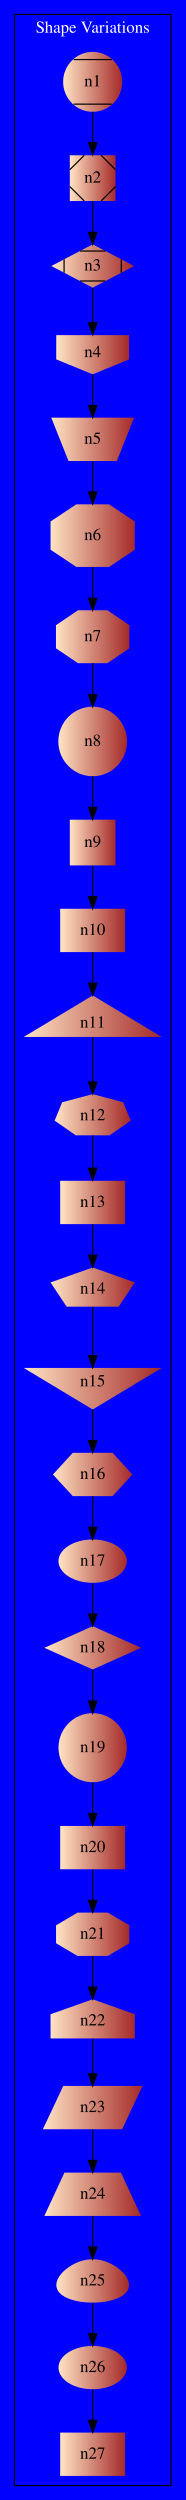
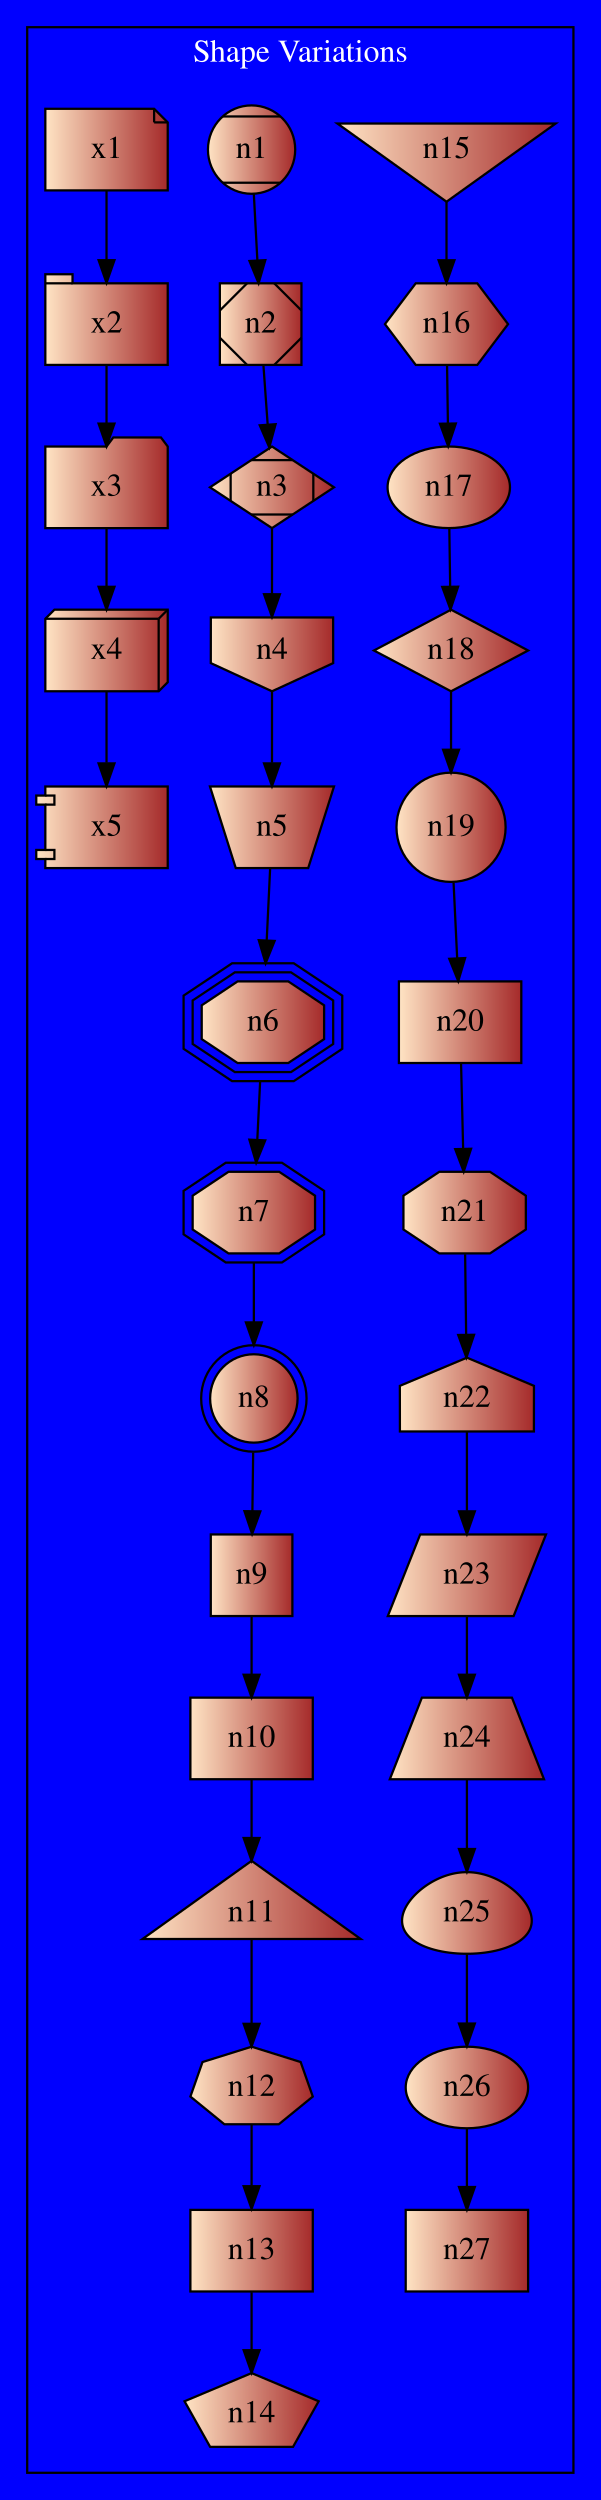
- <svg xmlns="http://www.w3.org/2000/svg" width="154pt" height="2077pt" viewBox="0.00 0.00 154.00 2077.00">
-   <g id="graph1" class="graph" transform="scale(1 1) rotate(0) translate(4 2073)">
-     <polygon fill="blue" stroke="blue" points="-4,5 -4,-2073 151,-2073 151,5 -4,5" />
+ <svg xmlns="http://www.w3.org/2000/svg" width="265pt" height="1103pt" viewBox="0.00 0.00 265.00 1103.00">
+   <g id="graph1" class="graph" transform="scale(1 1) rotate(0) translate(4 1099)">
+     <polygon fill="blue" stroke="blue" points="-4,5 -4,-1099 262,-1099 262,5 -4,5" />
    <g id="graph2" class="cluster">
-       <polygon fill="blue" stroke="black" points="8,-8 8,-2061 138,-2061 138,-8 8,-8" />
-       <text text-anchor="middle" x="73" y="-2045.8" font-family="Times,serif" font-size="14.00" fill="white">Shape Variations</text>
+       <polygon fill="blue" stroke="black" points="8,-8 8,-1087 249,-1087 249,-8 8,-8" />
+       <text text-anchor="middle" x="128.5" y="-1071.8" font-family="Times,serif" font-size="14.00" fill="white">Shape Variations</text>
    </g>
    <g id="node2" class="node">
      <defs>
-         <linearGradient id="l_0" gradientUnits="userSpaceOnUse" x1="46" y1="-34" x2="100" y2="-34">
-           <stop offset="0" style="stop-color:bisque;stop-opacity:1.;" />
-           <stop offset="1" style="stop-color:brown;stop-opacity:1.;" />
-         </linearGradient>
-       </defs>
-       <polygon fill="url(#l_0)" points="100,-52 46,-52 46,-16 100,-16 100,-52" />
-       <text text-anchor="middle" x="73" y="-30.3" font-family="Times,serif" font-size="14.00">n27  </text>
+         <linearGradient id="l_0" gradientUnits="userSpaceOnUse" x1="175" y1="-106" x2="229" y2="-106">
+           <stop offset="0" style="stop-color:bisque;stop-opacity:1.;" />
+           <stop offset="1" style="stop-color:brown;stop-opacity:1.;" />
+         </linearGradient>
+       </defs>
+       <polygon fill="url(#l_0)" stroke="black" points="229,-124 175,-124 175,-88 229,-88 229,-124" />
+       <text text-anchor="middle" x="202" y="-102.3" font-family="Times,serif" font-size="14.00">n27</text>
    </g>
    <g id="node3" class="node">
      <defs>
-         <linearGradient id="l_1" gradientUnits="userSpaceOnUse" x1="44.605" y1="-106" x2="101.396" y2="-106">
-           <stop offset="0" style="stop-color:bisque;stop-opacity:1.;" />
-           <stop offset="1" style="stop-color:brown;stop-opacity:1.;" />
-         </linearGradient>
-       </defs>
-       <ellipse fill="url(#l_1)" cx="73" cy="-106" rx="28.395" ry="18" />
-       <text text-anchor="middle" x="73" y="-102.3" font-family="Times,serif" font-size="14.00">n26  </text>
+         <linearGradient id="l_1" gradientUnits="userSpaceOnUse" x1="175" y1="-178" x2="229" y2="-178">
+           <stop offset="0" style="stop-color:bisque;stop-opacity:1.;" />
+           <stop offset="1" style="stop-color:brown;stop-opacity:1.;" />
+         </linearGradient>
+       </defs>
+       <ellipse fill="url(#l_1)" stroke="black" cx="202" cy="-178" rx="27" ry="18" />
+       <text text-anchor="middle" x="202" y="-174.3" font-family="Times,serif" font-size="14.00">n26</text>
    </g>
    <g id="edge28" class="edge">
-       <path fill="none" stroke="black" d="M73,-87.697C73,-79.983 73,-70.713 73,-62.112" />
-       <polygon fill="black" stroke="black" points="76.5,-62.104 73,-52.104 69.5,-62.104 76.5,-62.104" />
+       <path fill="none" stroke="black" d="M202,-159.697C202,-151.983 202,-142.712 202,-134.112" />
+       <polygon fill="black" stroke="black" points="205.5,-134.104 202,-124.104 198.5,-134.104 205.5,-134.104" />
    </g>
    <g id="node4" class="node">
      <defs>
-         <linearGradient id="l_2" gradientUnits="userSpaceOnUse" x1="42.818" y1="-178" x2="103.182" y2="-178">
-           <stop offset="0" style="stop-color:bisque;stop-opacity:1.;" />
-           <stop offset="1" style="stop-color:brown;stop-opacity:1.;" />
-         </linearGradient>
-       </defs>
-       <polygon fill="url(#l_2)" points="75.793,-160.049 77.642,-160.148 79.472,-160.295 81.276,-160.491 83.045,-160.735 84.774,-161.027 86.454,-161.364 88.081,-161.748 89.647,-162.176 91.146,-162.647 92.574,-163.161 93.925,-163.715 95.195,-164.308 96.379,-164.939 97.475,-165.605 98.479,-166.306 99.389,-167.039 100.202,-167.801 100.918,-168.592 101.536,-169.408 102.054,-170.248 102.474,-171.109 102.795,-171.989 103.019,-172.886 103.148,-173.797 103.182,-174.719 103.125,-175.65 102.979,-176.587 102.747,-177.529 102.432,-178.471 102.038,-179.413 101.568,-180.35 101.026,-181.281 100.416,-182.203 99.743,-183.114 99.009,-184.011 98.219,-184.891 97.379,-185.752 96.49,-186.592 95.558,-187.408 94.586,-188.199 93.577,-188.961 92.537,-189.694 91.467,-190.395 90.371,-191.061 89.252,-191.692 88.114,-192.285 86.957,-192.839 85.786,-193.353 84.601,-193.824 83.405,-194.252 82.2,-194.636 80.987,-194.973 79.768,-195.265 78.544,-195.509 77.316,-195.705 76.085,-195.852 74.852,-195.951 73.617,-196 72.383,-196 71.148,-195.951 69.915,-195.852 68.684,-195.705 67.456,-195.509 66.232,-195.265 65.013,-194.973 63.8,-194.636 62.595,-194.252 61.399,-193.824 60.214,-193.353 59.043,-192.839 57.886,-192.285 56.748,-191.692 55.629,-191.061 54.533,-190.395 53.463,-189.694 52.423,-188.961 51.414,-188.199 50.442,-187.408 49.51,-186.592 48.621,-185.752 47.781,-184.891 46.991,-184.011 46.258,-183.114 45.584,-182.203 44.974,-181.281 44.432,-180.35 43.962,-179.413 43.568,-178.471 43.253,-177.529 43.021,-176.587 42.875,-175.65 42.818,-174.719 42.852,-173.797 42.981,-172.886 43.205,-171.989 43.526,-171.109 43.946,-170.248 44.464,-169.408 45.082,-168.592 45.798,-167.801 46.611,-167.039 47.521,-166.306 48.525,-165.605 49.621,-164.939 50.805,-164.308 52.075,-163.715 53.426,-163.161 54.854,-162.647 56.353,-162.176 57.919,-161.748 59.546,-161.364 61.226,-161.027 62.955,-160.735 64.724,-160.491 66.528,-160.295 68.358,-160.148 70.207,-160.049 72.068,-160 73.932,-160 75.793,-160.049" />
-       <text text-anchor="middle" x="73" y="-174.3" font-family="Times,serif" font-size="14.00">n25  </text>
+         <linearGradient id="l_2" gradientUnits="userSpaceOnUse" x1="173.386" y1="-255" x2="230.614" y2="-255">
+           <stop offset="0" style="stop-color:bisque;stop-opacity:1.;" />
+           <stop offset="1" style="stop-color:brown;stop-opacity:1.;" />
+         </linearGradient>
+       </defs>
+       <polygon fill="url(#l_2)" stroke="black" points="204.648,-237.049 206.401,-237.148 208.136,-237.295 209.846,-237.491 211.523,-237.735 213.162,-238.027 214.755,-238.364 216.297,-238.748 217.782,-239.176 219.203,-239.647 220.557,-240.161 221.838,-240.715 223.042,-241.308 224.165,-241.939 225.203,-242.605 226.155,-243.306 227.018,-244.039 227.789,-244.801 228.468,-245.592 229.053,-246.408 229.545,-247.248 229.942,-248.109 230.247,-248.989 230.46,-249.886 230.581,-250.797 230.614,-251.719 230.56,-252.65 230.422,-253.587 230.202,-254.529 229.903,-255.471 229.529,-256.413 229.084,-257.35 228.57,-258.281 227.992,-259.203 227.353,-260.114 226.658,-261.011 225.909,-261.891 225.112,-262.752 224.27,-263.592 223.386,-264.408 222.464,-265.199 221.508,-265.961 220.522,-266.694 219.507,-267.395 218.469,-268.061 217.408,-268.692 216.328,-269.285 215.232,-269.839 214.121,-270.353 212.998,-270.824 211.865,-271.252 210.722,-271.636 209.573,-271.973 208.417,-272.265 207.256,-272.509 206.092,-272.705 204.925,-272.852 203.756,-272.951 202.585,-273 201.415,-273 200.244,-272.951 199.075,-272.852 197.908,-272.705 196.744,-272.509 195.583,-272.265 194.427,-271.973 193.278,-271.636 192.135,-271.252 191.002,-270.824 189.879,-270.353 188.768,-269.839 187.672,-269.285 186.592,-268.692 185.531,-268.061 184.493,-267.395 183.478,-266.694 182.492,-265.961 181.536,-265.199 180.614,-264.408 179.73,-263.592 178.888,-262.752 178.091,-261.891 177.342,-261.011 176.647,-260.114 176.008,-259.203 175.43,-258.281 174.916,-257.35 174.471,-256.413 174.097,-255.471 173.798,-254.529 173.578,-253.587 173.44,-252.65 173.386,-251.719 173.419,-250.797 173.54,-249.886 173.753,-248.989 174.058,-248.109 174.455,-247.248 174.947,-246.408 175.532,-245.592 176.211,-244.801 176.982,-244.039 177.845,-243.306 178.797,-242.605 179.835,-241.939 180.958,-241.308 182.162,-240.715 183.443,-240.161 184.797,-239.647 186.218,-239.176 187.703,-238.748 189.245,-238.364 190.838,-238.027 192.477,-237.735 194.154,-237.491 195.864,-237.295 197.599,-237.148 199.352,-237.049 201.116,-237 202.884,-237 204.648,-237.049" />
+       <text text-anchor="middle" x="202" y="-251.3" font-family="Times,serif" font-size="14.00">n25</text>
    </g>
    <g id="edge27" class="edge">
-       <path fill="none" stroke="black" d="M73,-159.697C73,-151.983 73,-142.712 73,-134.112" />
-       <polygon fill="black" stroke="black" points="76.5,-134.104 73,-124.104 69.5,-134.104 76.5,-134.104" />
+       <path fill="none" stroke="black" d="M202,-236.981C202,-227.936 202,-216.597 202,-206.351" />
+       <polygon fill="black" stroke="black" points="205.5,-206.211 202,-196.211 198.5,-206.211 205.5,-206.211" />
    </g>
    <g id="node5" class="node">
      <defs>
-         <linearGradient id="l_3" gradientUnits="userSpaceOnUse" x1="32.835" y1="-250" x2="113.165" y2="-250">
-           <stop offset="0" style="stop-color:bisque;stop-opacity:1.;" />
-           <stop offset="1" style="stop-color:brown;stop-opacity:1.;" />
-         </linearGradient>
-       </defs>
-       <polygon fill="url(#l_3)" points="96.457,-268 49.543,-268 32.835,-232 113.165,-232 96.457,-268" />
-       <text text-anchor="middle" x="73" y="-246.3" font-family="Times,serif" font-size="14.00">n24  </text>
+         <linearGradient id="l_3" gradientUnits="userSpaceOnUse" x1="167.987" y1="-332" x2="236.013" y2="-332">
+           <stop offset="0" style="stop-color:bisque;stop-opacity:1.;" />
+           <stop offset="1" style="stop-color:brown;stop-opacity:1.;" />
+         </linearGradient>
+       </defs>
+       <polygon fill="url(#l_3)" stroke="black" points="221.864,-350 182.136,-350 167.987,-314 236.013,-314 221.864,-350" />
+       <text text-anchor="middle" x="202" y="-328.3" font-family="Times,serif" font-size="14.00">n24</text>
    </g>
    <g id="edge26" class="edge">
-       <path fill="none" stroke="black" d="M73,-231.697C73,-223.983 73,-214.712 73,-206.112" />
-       <polygon fill="black" stroke="black" points="76.5,-206.104 73,-196.104 69.5,-206.104 76.5,-206.104" />
+       <path fill="none" stroke="black" d="M202,-313.981C202,-304.936 202,-293.597 202,-283.351" />
+       <polygon fill="black" stroke="black" points="205.5,-283.211 202,-273.211 198.5,-283.211 205.5,-283.211" />
    </g>
    <g id="node6" class="node">
      <defs>
-         <linearGradient id="l_4" gradientUnits="userSpaceOnUse" x1="31.605" y1="-322" x2="114.395" y2="-322">
-           <stop offset="0" style="stop-color:bisque;stop-opacity:1.;" />
-           <stop offset="1" style="stop-color:brown;stop-opacity:1.;" />
-         </linearGradient>
-       </defs>
-       <polygon fill="url(#l_4)" points="114.395,-340 48.545,-340 31.605,-304 97.455,-304 114.395,-340" />
-       <text text-anchor="middle" x="73" y="-318.3" font-family="Times,serif" font-size="14.00">n23  </text>
+         <linearGradient id="l_4" gradientUnits="userSpaceOnUse" x1="167.109" y1="-404" x2="236.891" y2="-404">
+           <stop offset="0" style="stop-color:bisque;stop-opacity:1.;" />
+           <stop offset="1" style="stop-color:brown;stop-opacity:1.;" />
+         </linearGradient>
+       </defs>
+       <polygon fill="url(#l_4)" stroke="black" points="236.891,-422 181.387,-422 167.109,-386 222.613,-386 236.891,-422" />
+       <text text-anchor="middle" x="202" y="-400.3" font-family="Times,serif" font-size="14.00">n23</text>
    </g>
    <g id="edge25" class="edge">
-       <path fill="none" stroke="black" d="M73,-303.697C73,-295.983 73,-286.712 73,-278.112" />
-       <polygon fill="black" stroke="black" points="76.5,-278.104 73,-268.104 69.5,-278.104 76.5,-278.104" />
+       <path fill="none" stroke="black" d="M202,-385.697C202,-377.983 202,-368.712 202,-360.112" />
+       <polygon fill="black" stroke="black" points="205.5,-360.104 202,-350.104 198.5,-360.104 205.5,-360.104" />
    </g>
    <g id="node7" class="node">
      <defs>
-         <linearGradient id="l_5" gradientUnits="userSpaceOnUse" x1="37.976" y1="-395.719" x2="108.024" y2="-395.719">
-           <stop offset="0" style="stop-color:bisque;stop-opacity:1.;" />
-           <stop offset="1" style="stop-color:brown;stop-opacity:1.;" />
-         </linearGradient>
-       </defs>
-       <polygon fill="url(#l_5)" points="108.024,-399.562 73,-412 37.976,-399.562 38.009,-379.438 107.991,-379.438 108.024,-399.562" />
-       <text text-anchor="middle" x="73" y="-390.3" font-family="Times,serif" font-size="14.00">n22  </text>
+         <linearGradient id="l_5" gradientUnits="userSpaceOnUse" x1="172.414" y1="-483.719" x2="231.586" y2="-483.719">
+           <stop offset="0" style="stop-color:bisque;stop-opacity:1.;" />
+           <stop offset="1" style="stop-color:brown;stop-opacity:1.;" />
+         </linearGradient>
+       </defs>
+       <polygon fill="url(#l_5)" stroke="black" points="231.586,-487.562 202,-500 172.414,-487.562 172.441,-467.438 231.559,-467.438 231.586,-487.562" />
+       <text text-anchor="middle" x="202" y="-478.3" font-family="Times,serif" font-size="14.00">n22</text>
    </g>
    <g id="edge24" class="edge">
-       <path fill="none" stroke="black" d="M73,-379.17C73,-370.919 73,-360.153 73,-350.256" />
-       <polygon fill="black" stroke="black" points="76.5,-350.019 73,-340.019 69.5,-350.019 76.5,-350.019" />
+       <path fill="none" stroke="black" d="M202,-467.413C202,-457.737 202,-444.399 202,-432.536" />
+       <polygon fill="black" stroke="black" points="205.5,-432.204 202,-422.204 198.5,-432.204 205.5,-432.204" />
    </g>
    <g id="node8" class="node">
      <defs>
-         <linearGradient id="l_6" gradientUnits="userSpaceOnUse" x1="42.569" y1="-466" x2="103.431" y2="-466">
-           <stop offset="0" style="stop-color:bisque;stop-opacity:1.;" />
-           <stop offset="1" style="stop-color:brown;stop-opacity:1.;" />
-         </linearGradient>
-       </defs>
-       <polygon fill="url(#l_6)" points="103.431,-458.544 103.431,-473.456 85.605,-484 60.395,-484 42.569,-473.456 42.569,-458.544 60.395,-448 85.605,-448 103.431,-458.544" />
-       <text text-anchor="middle" x="73" y="-462.3" font-family="Times,serif" font-size="14.00">n21  </text>
+         <linearGradient id="l_6" gradientUnits="userSpaceOnUse" x1="174" y1="-564" x2="228" y2="-564">
+           <stop offset="0" style="stop-color:bisque;stop-opacity:1.;" />
+           <stop offset="1" style="stop-color:brown;stop-opacity:1.;" />
+         </linearGradient>
+       </defs>
+       <polygon fill="url(#l_6)" stroke="black" points="228,-556.544 228,-571.456 212.184,-582 189.816,-582 174,-571.456 174,-556.544 189.816,-546 212.184,-546 228,-556.544" />
+       <text text-anchor="middle" x="201" y="-560.3" font-family="Times,serif" font-size="14.00">n21</text>
    </g>
    <g id="edge23" class="edge">
-       <path fill="none" stroke="black" d="M73,-447.697C73,-439.983 73,-430.712 73,-422.112" />
-       <polygon fill="black" stroke="black" points="76.5,-422.104 73,-412.104 69.5,-422.104 76.5,-422.104" />
+       <path fill="none" stroke="black" d="M201.217,-545.641C201.346,-535.297 201.513,-521.941 201.66,-510.221" />
+       <polygon fill="black" stroke="black" points="205.162,-510.093 201.787,-500.05 198.162,-510.006 205.162,-510.093" />
    </g>
    <g id="node9" class="node">
      <defs>
-         <linearGradient id="l_7" gradientUnits="userSpaceOnUse" x1="46" y1="-538" x2="100" y2="-538">
-           <stop offset="0" style="stop-color:bisque;stop-opacity:1.;" />
-           <stop offset="1" style="stop-color:brown;stop-opacity:1.;" />
-         </linearGradient>
-       </defs>
-       <polygon fill="url(#l_7)" points="100,-556 46,-556 46,-520 100,-520 100,-556" />
-       <text text-anchor="middle" x="73" y="-534.3" font-family="Times,serif" font-size="14.00">n20  </text>
+         <linearGradient id="l_7" gradientUnits="userSpaceOnUse" x1="172" y1="-648" x2="226" y2="-648">
+           <stop offset="0" style="stop-color:bisque;stop-opacity:1.;" />
+           <stop offset="1" style="stop-color:brown;stop-opacity:1.;" />
+         </linearGradient>
+       </defs>
+       <polygon fill="url(#l_7)" stroke="black" points="226,-666 172,-666 172,-630 226,-630 226,-666" />
+       <text text-anchor="middle" x="199" y="-644.3" font-family="Times,serif" font-size="14.00">n20</text>
    </g>
    <g id="edge22" class="edge">
-       <path fill="none" stroke="black" d="M73,-519.697C73,-511.983 73,-502.712 73,-494.112" />
-       <polygon fill="black" stroke="black" points="76.5,-494.104 73,-484.104 69.5,-494.104 76.5,-494.104" />
+       <path fill="none" stroke="black" d="M199.424,-629.61C199.688,-618.774 200.034,-604.601 200.334,-592.291" />
+       <polygon fill="black" stroke="black" points="203.838,-592.166 200.583,-582.084 196.84,-591.995 203.838,-592.166" />
    </g>
    <g id="node10" class="node">
      <defs>
-         <linearGradient id="l_8" gradientUnits="userSpaceOnUse" x1="44.605" y1="-621" x2="101.396" y2="-621">
-           <stop offset="0" style="stop-color:bisque;stop-opacity:1.;" />
-           <stop offset="1" style="stop-color:brown;stop-opacity:1.;" />
-         </linearGradient>
-       </defs>
-       <ellipse fill="url(#l_8)" cx="73" cy="-621" rx="28.395" ry="28.695" />
-       <text text-anchor="middle" x="73" y="-617.3" font-family="Times,serif" font-size="14.00">n19  </text>
+         <linearGradient id="l_8" gradientUnits="userSpaceOnUse" x1="170.928" y1="-734" x2="219.072" y2="-734">
+           <stop offset="0" style="stop-color:bisque;stop-opacity:1.;" />
+           <stop offset="1" style="stop-color:brown;stop-opacity:1.;" />
+         </linearGradient>
+       </defs>
+       <ellipse fill="url(#l_8)" stroke="black" cx="195" cy="-734" rx="24.072" ry="24.096" />
+       <text text-anchor="middle" x="195" y="-730.3" font-family="Times,serif" font-size="14.00">n19</text>
    </g>
    <g id="edge21" class="edge">
-       <path fill="none" stroke="black" d="M73,-592.124C73,-583.851 73,-574.797 73,-566.546" />
-       <polygon fill="black" stroke="black" points="76.5,-566.293 73,-556.293 69.5,-566.293 76.5,-566.293" />
+       <path fill="none" stroke="black" d="M196.114,-709.601C196.607,-699.261 197.189,-687.036 197.701,-676.284" />
+       <polygon fill="black" stroke="black" points="201.204,-676.303 198.183,-666.147 194.212,-675.97 201.204,-676.303" />
    </g>
    <g id="node11" class="node">
      <defs>
-         <linearGradient id="l_9" gradientUnits="userSpaceOnUse" x1="32.835" y1="-704" x2="113.165" y2="-704">
-           <stop offset="0" style="stop-color:bisque;stop-opacity:1.;" />
-           <stop offset="1" style="stop-color:brown;stop-opacity:1.;" />
-         </linearGradient>
-       </defs>
-       <polygon fill="url(#l_9)" points="73,-722 32.835,-704 73,-686 113.165,-704 73,-722" />
-       <text text-anchor="middle" x="73" y="-700.3" font-family="Times,serif" font-size="14.00">n18  </text>
+         <linearGradient id="l_9" gradientUnits="userSpaceOnUse" x1="160.987" y1="-812" x2="229.013" y2="-812">
+           <stop offset="0" style="stop-color:bisque;stop-opacity:1.;" />
+           <stop offset="1" style="stop-color:brown;stop-opacity:1.;" />
+         </linearGradient>
+       </defs>
+       <polygon fill="url(#l_9)" stroke="black" points="195,-830 160.987,-812 195,-794 229.013,-812 195,-830" />
+       <text text-anchor="middle" x="195" y="-808.3" font-family="Times,serif" font-size="14.00">n18</text>
    </g>
    <g id="edge20" class="edge">
-       <path fill="none" stroke="black" d="M73,-685.822C73,-678.197 73,-668.898 73,-659.783" />
-       <polygon fill="black" stroke="black" points="76.5,-659.67 73,-649.67 69.5,-659.67 76.5,-659.67" />
+       <path fill="none" stroke="black" d="M195,-793.754C195,-786.2 195,-777.066 195,-768.276" />
+       <polygon fill="black" stroke="black" points="198.5,-768.228 195,-758.228 191.5,-768.228 198.5,-768.228" />
    </g>
    <g id="node12" class="node">
      <defs>
-         <linearGradient id="l_10" gradientUnits="userSpaceOnUse" x1="44.605" y1="-776" x2="101.396" y2="-776">
-           <stop offset="0" style="stop-color:bisque;stop-opacity:1.;" />
-           <stop offset="1" style="stop-color:brown;stop-opacity:1.;" />
-         </linearGradient>
-       </defs>
-       <ellipse fill="url(#l_10)" cx="73" cy="-776" rx="28.395" ry="18" />
-       <text text-anchor="middle" x="73" y="-772.3" font-family="Times,serif" font-size="14.00">n17  </text>
+         <linearGradient id="l_10" gradientUnits="userSpaceOnUse" x1="167" y1="-884" x2="221" y2="-884">
+           <stop offset="0" style="stop-color:bisque;stop-opacity:1.;" />
+           <stop offset="1" style="stop-color:brown;stop-opacity:1.;" />
+         </linearGradient>
+       </defs>
+       <ellipse fill="url(#l_10)" stroke="black" cx="194" cy="-884" rx="27" ry="18" />
+       <text text-anchor="middle" x="194" y="-880.3" font-family="Times,serif" font-size="14.00">n17</text>
    </g>
    <g id="edge19" class="edge">
-       <path fill="none" stroke="black" d="M73,-757.697C73,-749.983 73,-740.712 73,-732.112" />
-       <polygon fill="black" stroke="black" points="76.5,-732.104 73,-722.104 69.5,-732.104 76.5,-732.104" />
+       <path fill="none" stroke="black" d="M194.247,-865.697C194.357,-857.983 194.49,-848.712 194.613,-840.112" />
+       <polygon fill="black" stroke="black" points="198.112,-840.153 194.756,-830.104 191.113,-840.053 198.112,-840.153" />
    </g>
    <g id="node13" class="node">
      <defs>
-         <linearGradient id="l_11" gradientUnits="userSpaceOnUse" x1="39.968" y1="-848" x2="106.032" y2="-848">
-           <stop offset="0" style="stop-color:bisque;stop-opacity:1.;" />
-           <stop offset="1" style="stop-color:brown;stop-opacity:1.;" />
-         </linearGradient>
-       </defs>
-       <polygon fill="url(#l_11)" points="106.032,-848 89.516,-866 56.484,-866 39.968,-848 56.484,-830 89.516,-830 106.032,-848" />
-       <text text-anchor="middle" x="73" y="-844.3" font-family="Times,serif" font-size="14.00">n16  </text>
+         <linearGradient id="l_11" gradientUnits="userSpaceOnUse" x1="165.843" y1="-956" x2="220.157" y2="-956">
+           <stop offset="0" style="stop-color:bisque;stop-opacity:1.;" />
+           <stop offset="1" style="stop-color:brown;stop-opacity:1.;" />
+         </linearGradient>
+       </defs>
+       <polygon fill="url(#l_11)" stroke="black" points="220.157,-956 206.579,-974 179.421,-974 165.843,-956 179.421,-938 206.579,-938 220.157,-956" />
+       <text text-anchor="middle" x="193" y="-952.3" font-family="Times,serif" font-size="14.00">n16</text>
    </g>
    <g id="edge18" class="edge">
-       <path fill="none" stroke="black" d="M73,-829.697C73,-821.983 73,-812.712 73,-804.112" />
-       <polygon fill="black" stroke="black" points="76.5,-804.104 73,-794.104 69.5,-804.104 76.5,-804.104" />
+       <path fill="none" stroke="black" d="M193.247,-937.697C193.357,-929.983 193.49,-920.712 193.613,-912.112" />
+       <polygon fill="black" stroke="black" points="197.112,-912.153 193.756,-902.104 190.113,-912.053 197.112,-912.153" />
    </g>
    <g id="node14" class="node">
      <defs>
-         <linearGradient id="l_12" gradientUnits="userSpaceOnUse" x1="15.707" y1="-919.25" x2="130.293" y2="-919.25">
-           <stop offset="0" style="stop-color:bisque;stop-opacity:1.;" />
-           <stop offset="1" style="stop-color:brown;stop-opacity:1.;" />
-         </linearGradient>
-       </defs>
-       <polygon fill="url(#l_12)" points="73,-902 130.293,-936.5 15.707,-936.5 73,-902" />
-       <text text-anchor="middle" x="73" y="-921.3" font-family="Times,serif" font-size="14.00">n15  </text>
+         <linearGradient id="l_12" gradientUnits="userSpaceOnUse" x1="144.856" y1="-1027.25" x2="241.144" y2="-1027.25">
+           <stop offset="0" style="stop-color:bisque;stop-opacity:1.;" />
+           <stop offset="1" style="stop-color:brown;stop-opacity:1.;" />
+         </linearGradient>
+       </defs>
+       <polygon fill="url(#l_12)" stroke="black" points="193,-1010 241.144,-1044.5 144.856,-1044.5 193,-1010" />
+       <text text-anchor="middle" x="193" y="-1029.3" font-family="Times,serif" font-size="14.00">n15</text>
    </g>
    <g id="edge17" class="edge">
-       <path fill="none" stroke="black" d="M73,-901.903C73,-893.882 73,-884.724 73,-876.307" />
-       <polygon fill="black" stroke="black" points="76.5,-876.183 73,-866.183 69.5,-876.183 76.5,-876.183" />
+       <path fill="none" stroke="black" d="M193,-1009.9C193,-1001.88 193,-992.724 193,-984.307" />
+       <polygon fill="black" stroke="black" points="196.5,-984.183 193,-974.183 189.5,-984.183 196.5,-984.183" />
    </g>
    <g id="node15" class="node">
      <defs>
-         <linearGradient id="l_13" gradientUnits="userSpaceOnUse" x1="37.976" y1="-1003.72" x2="108.024" y2="-1003.72">
-           <stop offset="0" style="stop-color:bisque;stop-opacity:1.;" />
-           <stop offset="1" style="stop-color:brown;stop-opacity:1.;" />
-         </linearGradient>
-       </defs>
-       <polygon fill="url(#l_13)" points="108.024,-1007.56 73,-1020 37.976,-1007.56 51.354,-987.438 94.646,-987.438 108.024,-1007.56" />
-       <text text-anchor="middle" x="73" y="-998.3" font-family="Times,serif" font-size="14.00">n14  </text>
-     </g>
-     <g id="edge16" class="edge">
-       <path fill="none" stroke="black" d="M73,-987.244C73,-975.992 73,-959.896 73,-947.029" />
-       <polygon fill="black" stroke="black" points="76.5,-946.756 73,-936.756 69.5,-946.756 76.5,-946.756" />
+         <linearGradient id="l_13" gradientUnits="userSpaceOnUse" x1="77.414" y1="-35.719" x2="136.586" y2="-35.719">
+           <stop offset="0" style="stop-color:bisque;stop-opacity:1.;" />
+           <stop offset="1" style="stop-color:brown;stop-opacity:1.;" />
+         </linearGradient>
+       </defs>
+       <polygon fill="url(#l_13)" stroke="black" points="136.586,-39.562 107,-52 77.414,-39.562 88.715,-19.438 125.285,-19.438 136.586,-39.562" />
+       <text text-anchor="middle" x="107" y="-30.3" font-family="Times,serif" font-size="14.00">n14</text>
    </g>
    <g id="node16" class="node">
      <defs>
-         <linearGradient id="l_14" gradientUnits="userSpaceOnUse" x1="46" y1="-1074" x2="100" y2="-1074">
-           <stop offset="0" style="stop-color:bisque;stop-opacity:1.;" />
-           <stop offset="1" style="stop-color:brown;stop-opacity:1.;" />
-         </linearGradient>
-       </defs>
-       <polygon fill="url(#l_14)" points="100,-1092 46,-1092 46,-1056 100,-1056 100,-1092" />
-       <text text-anchor="middle" x="73" y="-1070.3" font-family="Times,serif" font-size="14.00">n13  </text>
+         <linearGradient id="l_14" gradientUnits="userSpaceOnUse" x1="80" y1="-106" x2="134" y2="-106">
+           <stop offset="0" style="stop-color:bisque;stop-opacity:1.;" />
+           <stop offset="1" style="stop-color:brown;stop-opacity:1.;" />
+         </linearGradient>
+       </defs>
+       <polygon fill="url(#l_14)" stroke="black" points="134,-124 80,-124 80,-88 134,-88 134,-124" />
+       <text text-anchor="middle" x="107" y="-102.3" font-family="Times,serif" font-size="14.00">n13</text>
    </g>
    <g id="edge15" class="edge">
-       <path fill="none" stroke="black" d="M73,-1055.7C73,-1047.98 73,-1038.71 73,-1030.11" />
-       <polygon fill="black" stroke="black" points="76.5,-1030.1 73,-1020.1 69.5,-1030.1 76.5,-1030.1" />
+       <path fill="none" stroke="black" d="M107,-87.697C107,-79.983 107,-70.713 107,-62.112" />
+       <polygon fill="black" stroke="black" points="110.5,-62.104 107,-52.104 103.5,-62.104 110.5,-62.104" />
    </g>
    <g id="node17" class="node">
      <defs>
-         <linearGradient id="l_15" gradientUnits="userSpaceOnUse" x1="41.39" y1="-1146.89" x2="104.61" y2="-1146.89">
-           <stop offset="0" style="stop-color:bisque;stop-opacity:1.;" />
-           <stop offset="1" style="stop-color:brown;stop-opacity:1.;" />
-         </linearGradient>
-       </defs>
-       <polygon fill="url(#l_15)" points="104.61,-1141.99 98.349,-1157.22 73,-1164 47.651,-1157.22 41.39,-1141.99 58.932,-1129.78 87.068,-1129.78 104.61,-1141.99" />
-       <text text-anchor="middle" x="73" y="-1142.3" font-family="Times,serif" font-size="14.00">n12  </text>
+         <linearGradient id="l_15" gradientUnits="userSpaceOnUse" x1="80" y1="-178.891" x2="134" y2="-178.891">
+           <stop offset="0" style="stop-color:bisque;stop-opacity:1.;" />
+           <stop offset="1" style="stop-color:brown;stop-opacity:1.;" />
+         </linearGradient>
+       </defs>
+       <polygon fill="url(#l_15)" stroke="black" points="134,-173.995 128.652,-189.223 107,-196 85.348,-189.223 80,-173.995 94.984,-161.783 119.016,-161.783 134,-173.995" />
+       <text text-anchor="middle" x="107" y="-174.3" font-family="Times,serif" font-size="14.00">n12</text>
    </g>
    <g id="edge14" class="edge">
-       <path fill="none" stroke="black" d="M73,-1129.46C73,-1121.59 73,-1111.79 73,-1102.68" />
-       <polygon fill="black" stroke="black" points="76.5,-1102.46 73,-1092.46 69.5,-1102.46 76.5,-1102.46" />
+       <path fill="none" stroke="black" d="M107,-161.465C107,-153.59 107,-143.788 107,-134.679" />
+       <polygon fill="black" stroke="black" points="110.5,-134.461 107,-124.461 103.5,-134.461 110.5,-134.461" />
    </g>
    <g id="node18" class="node">
      <defs>
-         <linearGradient id="l_16" gradientUnits="userSpaceOnUse" x1="15.707" y1="-1228.75" x2="130.293" y2="-1228.75">
-           <stop offset="0" style="stop-color:bisque;stop-opacity:1.;" />
-           <stop offset="1" style="stop-color:brown;stop-opacity:1.;" />
-         </linearGradient>
-       </defs>
-       <polygon fill="url(#l_16)" points="73,-1246 15.707,-1211.5 130.293,-1211.5 73,-1246" />
-       <text text-anchor="middle" x="73" y="-1219.3" font-family="Times,serif" font-size="14.00">n11  </text>
+         <linearGradient id="l_16" gradientUnits="userSpaceOnUse" x1="58.856" y1="-260.75" x2="155.144" y2="-260.75">
+           <stop offset="0" style="stop-color:bisque;stop-opacity:1.;" />
+           <stop offset="1" style="stop-color:brown;stop-opacity:1.;" />
+         </linearGradient>
+       </defs>
+       <polygon fill="url(#l_16)" stroke="black" points="107,-278 58.856,-243.5 155.144,-243.5 107,-278" />
+       <text text-anchor="middle" x="107" y="-251.3" font-family="Times,serif" font-size="14.00">n11</text>
    </g>
    <g id="edge13" class="edge">
-       <path fill="none" stroke="black" d="M73,-1211.25C73,-1201.63 73,-1187.11 73,-1174.31" />
-       <polygon fill="black" stroke="black" points="76.5,-1174.1 73,-1164.1 69.5,-1174.1 76.5,-1174.1" />
+       <path fill="none" stroke="black" d="M107,-243.254C107,-233.635 107,-219.114 107,-206.308" />
+       <polygon fill="black" stroke="black" points="110.5,-206.101 107,-196.101 103.5,-206.101 110.5,-206.101" />
    </g>
    <g id="node19" class="node">
      <defs>
-         <linearGradient id="l_17" gradientUnits="userSpaceOnUse" x1="46" y1="-1300" x2="100" y2="-1300">
-           <stop offset="0" style="stop-color:bisque;stop-opacity:1.;" />
-           <stop offset="1" style="stop-color:brown;stop-opacity:1.;" />
-         </linearGradient>
-       </defs>
-       <polygon fill="url(#l_17)" points="100,-1318 46,-1318 46,-1282 100,-1282 100,-1318" />
-       <text text-anchor="middle" x="73" y="-1296.3" font-family="Times,serif" font-size="14.00">n10  </text>
+         <linearGradient id="l_17" gradientUnits="userSpaceOnUse" x1="80" y1="-332" x2="134" y2="-332">
+           <stop offset="0" style="stop-color:bisque;stop-opacity:1.;" />
+           <stop offset="1" style="stop-color:brown;stop-opacity:1.;" />
+         </linearGradient>
+       </defs>
+       <polygon fill="url(#l_17)" stroke="black" points="134,-350 80,-350 80,-314 134,-314 134,-350" />
+       <text text-anchor="middle" x="107" y="-328.3" font-family="Times,serif" font-size="14.00">n10</text>
    </g>
    <g id="edge12" class="edge">
-       <path fill="none" stroke="black" d="M73,-1281.98C73,-1274.34 73,-1265.06 73,-1256.19" />
-       <polygon fill="black" stroke="black" points="76.5,-1256.08 73,-1246.08 69.5,-1256.08 76.5,-1256.08" />
+       <path fill="none" stroke="black" d="M107,-313.981C107,-306.34 107,-297.061 107,-288.188" />
+       <polygon fill="black" stroke="black" points="110.5,-288.079 107,-278.079 103.5,-288.079 110.5,-288.079" />
    </g>
    <g id="node20" class="node">
      <defs>
-         <linearGradient id="l_18" gradientUnits="userSpaceOnUse" x1="54" y1="-1373" x2="92" y2="-1373">
-           <stop offset="0" style="stop-color:bisque;stop-opacity:1.;" />
-           <stop offset="1" style="stop-color:brown;stop-opacity:1.;" />
-         </linearGradient>
-       </defs>
-       <polygon fill="url(#l_18)" points="92,-1392 54,-1392 54,-1354 92,-1354 92,-1392" />
-       <text text-anchor="middle" x="73" y="-1369.3" font-family="Times,serif" font-size="14.00">n9  </text>
+         <linearGradient id="l_18" gradientUnits="userSpaceOnUse" x1="89" y1="-404" x2="125" y2="-404">
+           <stop offset="0" style="stop-color:bisque;stop-opacity:1.;" />
+           <stop offset="1" style="stop-color:brown;stop-opacity:1.;" />
+         </linearGradient>
+       </defs>
+       <polygon fill="url(#l_18)" stroke="black" points="125,-422 89,-422 89,-386 125,-386 125,-422" />
+       <text text-anchor="middle" x="107" y="-400.3" font-family="Times,serif" font-size="14.00">n9</text>
    </g>
    <g id="edge11" class="edge">
-       <path fill="none" stroke="black" d="M73,-1353.72C73,-1345.97 73,-1336.79 73,-1328.27" />
-       <polygon fill="black" stroke="black" points="76.5,-1328 73,-1318 69.5,-1328 76.5,-1328" />
+       <path fill="none" stroke="black" d="M107,-385.697C107,-377.983 107,-368.712 107,-360.112" />
+       <polygon fill="black" stroke="black" points="110.5,-360.104 107,-350.104 103.5,-360.104 110.5,-360.104" />
    </g>
    <g id="node21" class="node">
      <defs>
-         <linearGradient id="l_19" gradientUnits="userSpaceOnUse" x1="48.433" y1="-1457" x2="97.567" y2="-1457">
-           <stop offset="0" style="stop-color:bisque;stop-opacity:1.;" />
-           <stop offset="1" style="stop-color:brown;stop-opacity:1.;" />
-         </linearGradient>
-       </defs>
-       <ellipse fill="url(#l_19)" cx="73" cy="-1457" rx="24.567" ry="24.869" />
-       <defs>
-         <linearGradient id="l_20" gradientUnits="userSpaceOnUse" x1="44.454" y1="-1457" x2="101.546" y2="-1457">
-           <stop offset="0" style="stop-color:bisque;stop-opacity:1.;" />
-           <stop offset="1" style="stop-color:brown;stop-opacity:1.;" />
-         </linearGradient>
-       </defs>
-       <ellipse fill="url(#l_20)" cx="73" cy="-1457" rx="28.546" ry="28.897" />
-       <text text-anchor="middle" x="73" y="-1453.3" font-family="Times,serif" font-size="14.00">n8  </text>
+         <linearGradient id="l_19" gradientUnits="userSpaceOnUse" x1="88.71" y1="-482" x2="127.29" y2="-482">
+           <stop offset="0" style="stop-color:bisque;stop-opacity:1.;" />
+           <stop offset="1" style="stop-color:brown;stop-opacity:1.;" />
+         </linearGradient>
+       </defs>
+       <ellipse fill="url(#l_19)" stroke="black" cx="108" cy="-482" rx="19.29" ry="19.497" />
+       <ellipse fill="none" stroke="black" cx="108" cy="-482" rx="23.247" ry="23.497" />
+       <text text-anchor="middle" x="108" y="-478.3" font-family="Times,serif" font-size="14.00">n8</text>
    </g>
    <g id="edge10" class="edge">
-       <path fill="none" stroke="black" d="M73,-1428.24C73,-1419.88 73,-1410.69 73,-1402.29" />
-       <polygon fill="black" stroke="black" points="76.5,-1402.2 73,-1392.2 69.5,-1402.2 76.5,-1402.2" />
+       <path fill="none" stroke="black" d="M107.7,-458.197C107.593,-450.081 107.472,-440.858 107.36,-432.397" />
+       <polygon fill="black" stroke="black" points="110.858,-432.181 107.227,-422.228 103.859,-432.273 110.858,-432.181" />
    </g>
    <g id="node22" class="node">
      <defs>
-         <linearGradient id="l_21" gradientUnits="userSpaceOnUse" x1="46.435" y1="-1544" x2="99.564" y2="-1544">
-           <stop offset="0" style="stop-color:bisque;stop-opacity:1.;" />
-           <stop offset="1" style="stop-color:brown;stop-opacity:1.;" />
-         </linearGradient>
-       </defs>
-       <polygon fill="url(#l_21)" points="99.564,-1536.54 99.564,-1551.46 84.003,-1562 61.997,-1562 46.435,-1551.46 46.435,-1536.54 61.997,-1526 84.003,-1526 99.564,-1536.54" />
-       <defs>
-         <linearGradient id="l_22" gradientUnits="userSpaceOnUse" x1="42.5" y1="-1544" x2="103.5" y2="-1544">
-           <stop offset="0" style="stop-color:bisque;stop-opacity:1.;" />
-           <stop offset="1" style="stop-color:brown;stop-opacity:1.;" />
-         </linearGradient>
-       </defs>
-       <polygon fill="url(#l_22)" points="103.5,-1534.4 103.5,-1553.6 85.195,-1566 60.805,-1566 42.5,-1553.6 42.5,-1534.4 60.805,-1522 85.195,-1522 103.5,-1534.4" />
-       <text text-anchor="middle" x="73" y="-1540.3" font-family="Times,serif" font-size="14.00">n7  </text>
+         <linearGradient id="l_20" gradientUnits="userSpaceOnUse" x1="81" y1="-564" x2="135" y2="-564">
+           <stop offset="0" style="stop-color:bisque;stop-opacity:1.;" />
+           <stop offset="1" style="stop-color:brown;stop-opacity:1.;" />
+         </linearGradient>
+       </defs>
+       <polygon fill="url(#l_20)" stroke="black" points="135,-556.544 135,-571.456 119.184,-582 96.816,-582 81,-571.456 81,-556.544 96.816,-546 119.184,-546 135,-556.544" />
+       <polygon fill="none" stroke="black" points="139,-554.403 139,-573.597 120.395,-586 95.605,-586 77,-573.597 77,-554.403 95.605,-542 120.395,-542 139,-554.403" />
+       <text text-anchor="middle" x="108" y="-560.3" font-family="Times,serif" font-size="14.00">n7</text>
    </g>
    <g id="edge9" class="edge">
-       <path fill="none" stroke="black" d="M73,-1521.99C73,-1514.14 73,-1504.97 73,-1496.07" />
-       <polygon fill="black" stroke="black" points="76.5,-1495.83 73,-1485.83 69.5,-1495.83 76.5,-1495.83" />
+       <path fill="none" stroke="black" d="M108,-541.981C108,-533.929 108,-524.54 108,-515.653" />
+       <polygon fill="black" stroke="black" points="111.5,-515.561 108,-505.561 104.5,-515.561 111.5,-515.561" />
    </g>
    <g id="node23" class="node">
      <defs>
-         <linearGradient id="l_23" gradientUnits="userSpaceOnUse" x1="46" y1="-1628" x2="100" y2="-1628">
-           <stop offset="0" style="stop-color:bisque;stop-opacity:1.;" />
-           <stop offset="1" style="stop-color:brown;stop-opacity:1.;" />
-         </linearGradient>
-       </defs>
-       <polygon fill="url(#l_23)" points="100,-1620.54 100,-1635.46 84.184,-1646 61.816,-1646 46,-1635.46 46,-1620.54 61.816,-1610 84.184,-1610 100,-1620.54" />
-       <defs>
-         <linearGradient id="l_24" gradientUnits="userSpaceOnUse" x1="42" y1="-1628" x2="104" y2="-1628">
-           <stop offset="0" style="stop-color:bisque;stop-opacity:1.;" />
-           <stop offset="1" style="stop-color:brown;stop-opacity:1.;" />
-         </linearGradient>
-       </defs>
-       <polygon fill="url(#l_24)" points="104,-1618.4 104,-1637.6 85.395,-1650 60.605,-1650 42,-1637.6 42,-1618.4 60.605,-1606 85.395,-1606 104,-1618.4" />
-       <defs>
-         <linearGradient id="l_25" gradientUnits="userSpaceOnUse" x1="38" y1="-1628" x2="108" y2="-1628">
-           <stop offset="0" style="stop-color:bisque;stop-opacity:1.;" />
-           <stop offset="1" style="stop-color:brown;stop-opacity:1.;" />
-         </linearGradient>
-       </defs>
-       <polygon fill="url(#l_25)" points="108,-1616.26 108,-1639.74 86.606,-1654 59.394,-1654 38,-1639.74 38,-1616.26 59.394,-1602 86.606,-1602 108,-1616.26" />
-       <text text-anchor="middle" x="73" y="-1624.3" font-family="Times,serif" font-size="14.00">n6  </text>
+         <linearGradient id="l_21" gradientUnits="userSpaceOnUse" x1="85" y1="-648" x2="139" y2="-648">
+           <stop offset="0" style="stop-color:bisque;stop-opacity:1.;" />
+           <stop offset="1" style="stop-color:brown;stop-opacity:1.;" />
+         </linearGradient>
+       </defs>
+       <polygon fill="url(#l_21)" stroke="black" points="139,-640.544 139,-655.456 123.184,-666 100.816,-666 85,-655.456 85,-640.544 100.816,-630 123.184,-630 139,-640.544" />
+       <polygon fill="none" stroke="black" points="143,-638.403 143,-657.597 124.395,-670 99.605,-670 81,-657.597 81,-638.403 99.605,-626 124.395,-626 143,-638.403" />
+       <polygon fill="none" stroke="black" points="147,-636.263 147,-659.737 125.606,-674 98.394,-674 77,-659.737 77,-636.263 98.394,-622 125.606,-622 147,-636.263" />
+       <text text-anchor="middle" x="112" y="-644.3" font-family="Times,serif" font-size="14.00">n6</text>
    </g>
    <g id="edge8" class="edge">
-       <path fill="none" stroke="black" d="M73,-1601.95C73,-1593.78 73,-1584.61 73,-1576.05" />
-       <polygon fill="black" stroke="black" points="76.5,-1576.03 73,-1566.03 69.5,-1576.03 76.5,-1576.03" />
+       <path fill="none" stroke="black" d="M110.778,-621.952C110.38,-613.782 109.932,-604.61 109.515,-596.054" />
+       <polygon fill="black" stroke="black" points="113.009,-595.848 109.026,-586.031 106.017,-596.189 113.009,-595.848" />
    </g>
    <g id="node24" class="node">
      <defs>
-         <linearGradient id="l_26" gradientUnits="userSpaceOnUse" x1="38.607" y1="-1708" x2="107.393" y2="-1708">
-           <stop offset="0" style="stop-color:bisque;stop-opacity:1.;" />
-           <stop offset="1" style="stop-color:brown;stop-opacity:1.;" />
-         </linearGradient>
-       </defs>
-       <polygon fill="url(#l_26)" points="52.914,-1690 93.086,-1690 107.393,-1726 38.607,-1726 52.914,-1690" />
-       <text text-anchor="middle" x="73" y="-1704.3" font-family="Times,serif" font-size="14.00">n5  </text>
+         <linearGradient id="l_22" gradientUnits="userSpaceOnUse" x1="88.638" y1="-734" x2="143.361" y2="-734">
+           <stop offset="0" style="stop-color:bisque;stop-opacity:1.;" />
+           <stop offset="1" style="stop-color:brown;stop-opacity:1.;" />
+         </linearGradient>
+       </defs>
+       <polygon fill="url(#l_22)" stroke="black" points="100.02,-716 131.98,-716 143.361,-752 88.638,-752 100.02,-716" />
+       <text text-anchor="middle" x="116" y="-730.3" font-family="Times,serif" font-size="14.00">n5</text>
    </g>
    <g id="edge7" class="edge">
-       <path fill="none" stroke="black" d="M73,-1689.69C73,-1682.21 73,-1673.16 73,-1664.36" />
-       <polygon fill="black" stroke="black" points="76.5,-1664.26 73,-1654.26 69.5,-1664.26 76.5,-1664.26" />
+       <path fill="none" stroke="black" d="M115.171,-715.595C114.738,-706.491 114.191,-695.006 113.674,-684.149" />
+       <polygon fill="black" stroke="black" points="117.164,-683.853 113.192,-674.03 110.172,-684.186 117.164,-683.853" />
    </g>
    <g id="node25" class="node">
      <defs>
-         <linearGradient id="l_27" gradientUnits="userSpaceOnUse" x1="42.708" y1="-1778.28" x2="103.292" y2="-1778.28">
-           <stop offset="0" style="stop-color:bisque;stop-opacity:1.;" />
-           <stop offset="1" style="stop-color:brown;stop-opacity:1.;" />
-         </linearGradient>
-       </defs>
-       <polygon fill="url(#l_27)" points="42.708,-1774.44 73,-1762 103.292,-1774.44 103.264,-1794.56 42.736,-1794.56 42.708,-1774.44" />
-       <text text-anchor="middle" x="73" y="-1776.3" font-family="Times,serif" font-size="14.00">n4  </text>
+         <linearGradient id="l_23" gradientUnits="userSpaceOnUse" x1="89" y1="-810.281" x2="143" y2="-810.281">
+           <stop offset="0" style="stop-color:bisque;stop-opacity:1.;" />
+           <stop offset="1" style="stop-color:brown;stop-opacity:1.;" />
+         </linearGradient>
+       </defs>
+       <polygon fill="url(#l_23)" stroke="black" points="89,-806.438 116,-794 143,-806.438 142.975,-826.562 89.025,-826.562 89,-806.438" />
+       <text text-anchor="middle" x="116" y="-808.3" font-family="Times,serif" font-size="14.00">n4</text>
    </g>
    <g id="edge6" class="edge">
-       <path fill="none" stroke="black" d="M73,-1761.7C73,-1753.98 73,-1744.71 73,-1736.11" />
-       <polygon fill="black" stroke="black" points="76.5,-1736.1 73,-1726.1 69.5,-1736.1 76.5,-1736.1" />
+       <path fill="none" stroke="black" d="M116,-793.754C116,-784.523 116,-772.935 116,-762.495" />
+       <polygon fill="black" stroke="black" points="119.5,-762.177 116,-752.177 112.5,-762.177 119.5,-762.177" />
    </g>
    <g id="node26" class="node">
      <defs>
-         <linearGradient id="l_28" gradientUnits="userSpaceOnUse" x1="38.607" y1="-1852" x2="107.393" y2="-1852">
-           <stop offset="0" style="stop-color:bisque;stop-opacity:1.;" />
-           <stop offset="1" style="stop-color:brown;stop-opacity:1.;" />
-         </linearGradient>
-       </defs>
-       <polygon fill="url(#l_28)" points="73,-1870 38.607,-1852 73,-1834 107.393,-1852 73,-1870" />
-       <polyline fill="none" stroke="black" points="49.239,-1857.56 49.239,-1846.44 " />
-       <polyline fill="none" stroke="black" points="62.368,-1839.56 83.632,-1839.56 " />
-       <polyline fill="none" stroke="black" points="96.761,-1846.44 96.761,-1857.56 " />
-       <polyline fill="none" stroke="black" points="83.632,-1864.44 62.368,-1864.44 " />
-       <text text-anchor="middle" x="73" y="-1848.3" font-family="Times,serif" font-size="14.00">n3  </text>
+         <linearGradient id="l_24" gradientUnits="userSpaceOnUse" x1="88.638" y1="-884" x2="143.361" y2="-884">
+           <stop offset="0" style="stop-color:bisque;stop-opacity:1.;" />
+           <stop offset="1" style="stop-color:brown;stop-opacity:1.;" />
+         </linearGradient>
+       </defs>
+       <polygon fill="url(#l_24)" stroke="black" points="116,-902 88.638,-884 116,-866 143.361,-884 116,-902" />
+       <polyline fill="none" stroke="black" points="97.759,-890 97.759,-878 " />
+       <polyline fill="none" stroke="black" points="106.88,-872 125.12,-872 " />
+       <polyline fill="none" stroke="black" points="134.241,-878 134.241,-890 " />
+       <polyline fill="none" stroke="black" points="125.12,-896 106.88,-896 " />
+       <text text-anchor="middle" x="116" y="-880.3" font-family="Times,serif" font-size="14.00">n3</text>
    </g>
    <g id="edge5" class="edge">
-       <path fill="none" stroke="black" d="M73,-1833.7C73,-1824.99 73,-1814.3 73,-1804.83" />
-       <polygon fill="black" stroke="black" points="76.5,-1804.82 73,-1794.82 69.5,-1804.82 76.5,-1804.82" />
+       <path fill="none" stroke="black" d="M116,-865.697C116,-856.99 116,-846.3 116,-836.829" />
+       <polygon fill="black" stroke="black" points="119.5,-836.824 116,-826.825 112.5,-836.825 119.5,-836.824" />
    </g>
    <g id="node27" class="node">
      <defs>
-         <linearGradient id="l_29" gradientUnits="userSpaceOnUse" x1="54" y1="-1925" x2="92" y2="-1925">
-           <stop offset="0" style="stop-color:bisque;stop-opacity:1.;" />
-           <stop offset="1" style="stop-color:brown;stop-opacity:1.;" />
-         </linearGradient>
-       </defs>
-       <polygon fill="url(#l_29)" points="92,-1944 54,-1944 54,-1906 92,-1906 92,-1944" />
-       <polyline fill="none" stroke="black" points="66,-1944 54,-1932 " />
-       <polyline fill="none" stroke="black" points="54,-1918 66,-1906 " />
-       <polyline fill="none" stroke="black" points="80,-1906 92,-1918 " />
-       <polyline fill="none" stroke="black" points="92,-1932 80,-1944 " />
-       <text text-anchor="middle" x="73" y="-1921.3" font-family="Times,serif" font-size="14.00">n2  </text>
+         <linearGradient id="l_25" gradientUnits="userSpaceOnUse" x1="93" y1="-956" x2="129" y2="-956">
+           <stop offset="0" style="stop-color:bisque;stop-opacity:1.;" />
+           <stop offset="1" style="stop-color:brown;stop-opacity:1.;" />
+         </linearGradient>
+       </defs>
+       <polygon fill="url(#l_25)" stroke="black" points="129,-974 93,-974 93,-938 129,-938 129,-974" />
+       <polyline fill="none" stroke="black" points="105,-974 93,-962 " />
+       <polyline fill="none" stroke="black" points="93,-950 105,-938 " />
+       <polyline fill="none" stroke="black" points="117,-938 129,-950 " />
+       <polyline fill="none" stroke="black" points="129,-962 117,-974 " />
+       <text text-anchor="middle" x="111" y="-952.3" font-family="Times,serif" font-size="14.00">n2</text>
    </g>
    <g id="edge4" class="edge">
-       <path fill="none" stroke="black" d="M73,-1905.72C73,-1897.97 73,-1888.79 73,-1880.27" />
-       <polygon fill="black" stroke="black" points="76.5,-1880 73,-1870 69.5,-1880 76.5,-1880" />
+       <path fill="none" stroke="black" d="M112.236,-937.697C112.795,-929.868 113.469,-920.435 114.091,-911.728" />
+       <polygon fill="black" stroke="black" points="117.591,-911.846 114.813,-901.622 110.609,-911.347 117.591,-911.846" />
    </g>
    <g id="node28" class="node">
      <defs>
-         <linearGradient id="l_30" gradientUnits="userSpaceOnUse" x1="48.455" y1="-2005" x2="97.546" y2="-2005">
-           <stop offset="0" style="stop-color:bisque;stop-opacity:1.;" />
-           <stop offset="1" style="stop-color:brown;stop-opacity:1.;" />
-         </linearGradient>
-       </defs>
-       <ellipse fill="url(#l_30)" cx="73" cy="-2005" rx="24.546" ry="24.897" />
-       <polyline fill="none" stroke="black" points="88.874,-2023.52 57.126,-2023.52 " />
-       <polyline fill="none" stroke="black" points="88.874,-1986.48 57.126,-1986.48 " />
-       <text text-anchor="middle" x="73" y="-2001.3" font-family="Times,serif" font-size="14.00">n1  </text>
+         <linearGradient id="l_26" gradientUnits="userSpaceOnUse" x1="87.753" y1="-1033" x2="126.247" y2="-1033">
+           <stop offset="0" style="stop-color:bisque;stop-opacity:1.;" />
+           <stop offset="1" style="stop-color:brown;stop-opacity:1.;" />
+         </linearGradient>
+       </defs>
+       <ellipse fill="url(#l_26)" stroke="black" cx="107" cy="-1033" rx="19.247" ry="19.497" />
+       <polyline fill="none" stroke="black" points="119.567,-1047.62 94.433,-1047.62 " />
+       <polyline fill="none" stroke="black" points="119.567,-1018.38 94.433,-1018.38 " />
+       <text text-anchor="middle" x="107" y="-1029.3" font-family="Times,serif" font-size="14.00">n1</text>
    </g>
    <g id="edge3" class="edge">
-       <path fill="none" stroke="black" d="M73,-1980.17C73,-1972.11 73,-1963.02 73,-1954.62" />
-       <polygon fill="black" stroke="black" points="76.5,-1954.48 73,-1944.48 69.5,-1954.48 76.5,-1954.48" />
+       <path fill="none" stroke="black" d="M107.989,-1013.46C108.461,-1004.6 109.036,-993.834 109.556,-984.084" />
+       <polygon fill="black" stroke="black" points="113.053,-984.216 110.091,-974.044 106.063,-983.843 113.053,-984.216" />
+     </g>
+     <g id="node29" class="node">
+       <defs>
+         <linearGradient id="l_27" gradientUnits="userSpaceOnUse" x1="16" y1="-1033" x2="70" y2="-1033">
+           <stop offset="0" style="stop-color:bisque;stop-opacity:1.;" />
+           <stop offset="1" style="stop-color:brown;stop-opacity:1.;" />
+         </linearGradient>
+       </defs>
+       <polygon fill="url(#l_27)" stroke="black" points="64,-1051 16,-1051 16,-1015 70,-1015 70,-1045 64,-1051" />
+       <polyline fill="none" stroke="black" points="64,-1051 64,-1045 " />
+       <polyline fill="none" stroke="black" points="70,-1045 64,-1045 " />
+       <text text-anchor="middle" x="43" y="-1029.3" font-family="Times,serif" font-size="14.00">x1</text>
+     </g>
+     <g id="node30" class="node">
+       <defs>
+         <linearGradient id="l_28" gradientUnits="userSpaceOnUse" x1="16" y1="-958" x2="70" y2="-958">
+           <stop offset="0" style="stop-color:bisque;stop-opacity:1.;" />
+           <stop offset="1" style="stop-color:brown;stop-opacity:1.;" />
+         </linearGradient>
+       </defs>
+       <polygon fill="url(#l_28)" stroke="black" points="70,-974 28,-974 28,-978 16,-978 16,-938 70,-938 70,-974" />
+       <polyline fill="none" stroke="black" points="16,-974 28,-974 " />
+       <text text-anchor="middle" x="43" y="-952.3" font-family="Times,serif" font-size="14.00">x2</text>
+     </g>
+     <g id="edge30" class="edge">
+       <path fill="none" stroke="black" d="M43,-1014.98C43,-1005.94 43,-994.597 43,-984.351" />
+       <polygon fill="black" stroke="black" points="46.5,-984.211 43,-974.211 39.5,-984.211 46.5,-984.211" />
+     </g>
+     <g id="node31" class="node">
+       <defs>
+         <linearGradient id="l_29" gradientUnits="userSpaceOnUse" x1="16" y1="-886" x2="70" y2="-886">
+           <stop offset="0" style="stop-color:bisque;stop-opacity:1.;" />
+           <stop offset="1" style="stop-color:brown;stop-opacity:1.;" />
+         </linearGradient>
+       </defs>
+       <polygon fill="url(#l_29)" stroke="black" points="70,-902 67,-906 46,-906 43,-902 16,-902 16,-866 70,-866 70,-902" />
+       <text text-anchor="middle" x="43" y="-880.3" font-family="Times,serif" font-size="14.00">x3</text>
+     </g>
+     <g id="edge31" class="edge">
+       <path fill="none" stroke="black" d="M43,-937.697C43,-929.983 43,-920.712 43,-912.112" />
+       <polygon fill="black" stroke="black" points="46.5,-912.104 43,-902.104 39.5,-912.104 46.5,-912.104" />
+     </g>
+     <g id="node32" class="node">
+       <defs>
+         <linearGradient id="l_30" gradientUnits="userSpaceOnUse" x1="16" y1="-812" x2="70" y2="-812">
+           <stop offset="0" style="stop-color:bisque;stop-opacity:1.;" />
+           <stop offset="1" style="stop-color:brown;stop-opacity:1.;" />
+         </linearGradient>
+       </defs>
+       <polygon fill="url(#l_30)" stroke="black" points="70,-830 20,-830 16,-826 16,-794 66,-794 70,-798 70,-830" />
+       <polyline fill="none" stroke="black" points="66,-826 16,-826 " />
+       <polyline fill="none" stroke="black" points="66,-826 66,-794 " />
+       <polyline fill="none" stroke="black" points="66,-826 70,-830 " />
+       <text text-anchor="middle" x="43" y="-808.3" font-family="Times,serif" font-size="14.00">x4</text>
+     </g>
+     <g id="edge32" class="edge">
+       <path fill="none" stroke="black" d="M43,-865.697C43,-857.983 43,-848.712 43,-840.112" />
+       <polygon fill="black" stroke="black" points="46.5,-840.104 43,-830.104 39.5,-840.104 46.5,-840.104" />
+     </g>
+     <g id="node33" class="node">
+       <defs>
+         <linearGradient id="l_31" gradientUnits="userSpaceOnUse" x1="12" y1="-734" x2="70" y2="-734">
+           <stop offset="0" style="stop-color:bisque;stop-opacity:1.;" />
+           <stop offset="1" style="stop-color:brown;stop-opacity:1.;" />
+         </linearGradient>
+       </defs>
+       <polygon fill="url(#l_31)" stroke="black" points="70,-752 16,-752 16,-748 12,-748 12,-744 16,-744 16,-724 12,-724 12,-720 16,-720 16,-716 70,-716 70,-752" />
+       <polyline fill="none" stroke="black" points="16,-748 20,-748 20,-744 16,-744 " />
+       <polyline fill="none" stroke="black" points="16,-724 20,-724 20,-720 16,-720 " />
+       <text text-anchor="middle" x="43" y="-730.3" font-family="Times,serif" font-size="14.00">x5</text>
+     </g>
+     <g id="edge33" class="edge">
+       <path fill="none" stroke="black" d="M43,-793.754C43,-784.523 43,-772.935 43,-762.495" />
+       <polygon fill="black" stroke="black" points="46.5,-762.177 43,-752.177 39.5,-762.177 46.5,-762.177" />
    </g>
  </g>
</svg>
